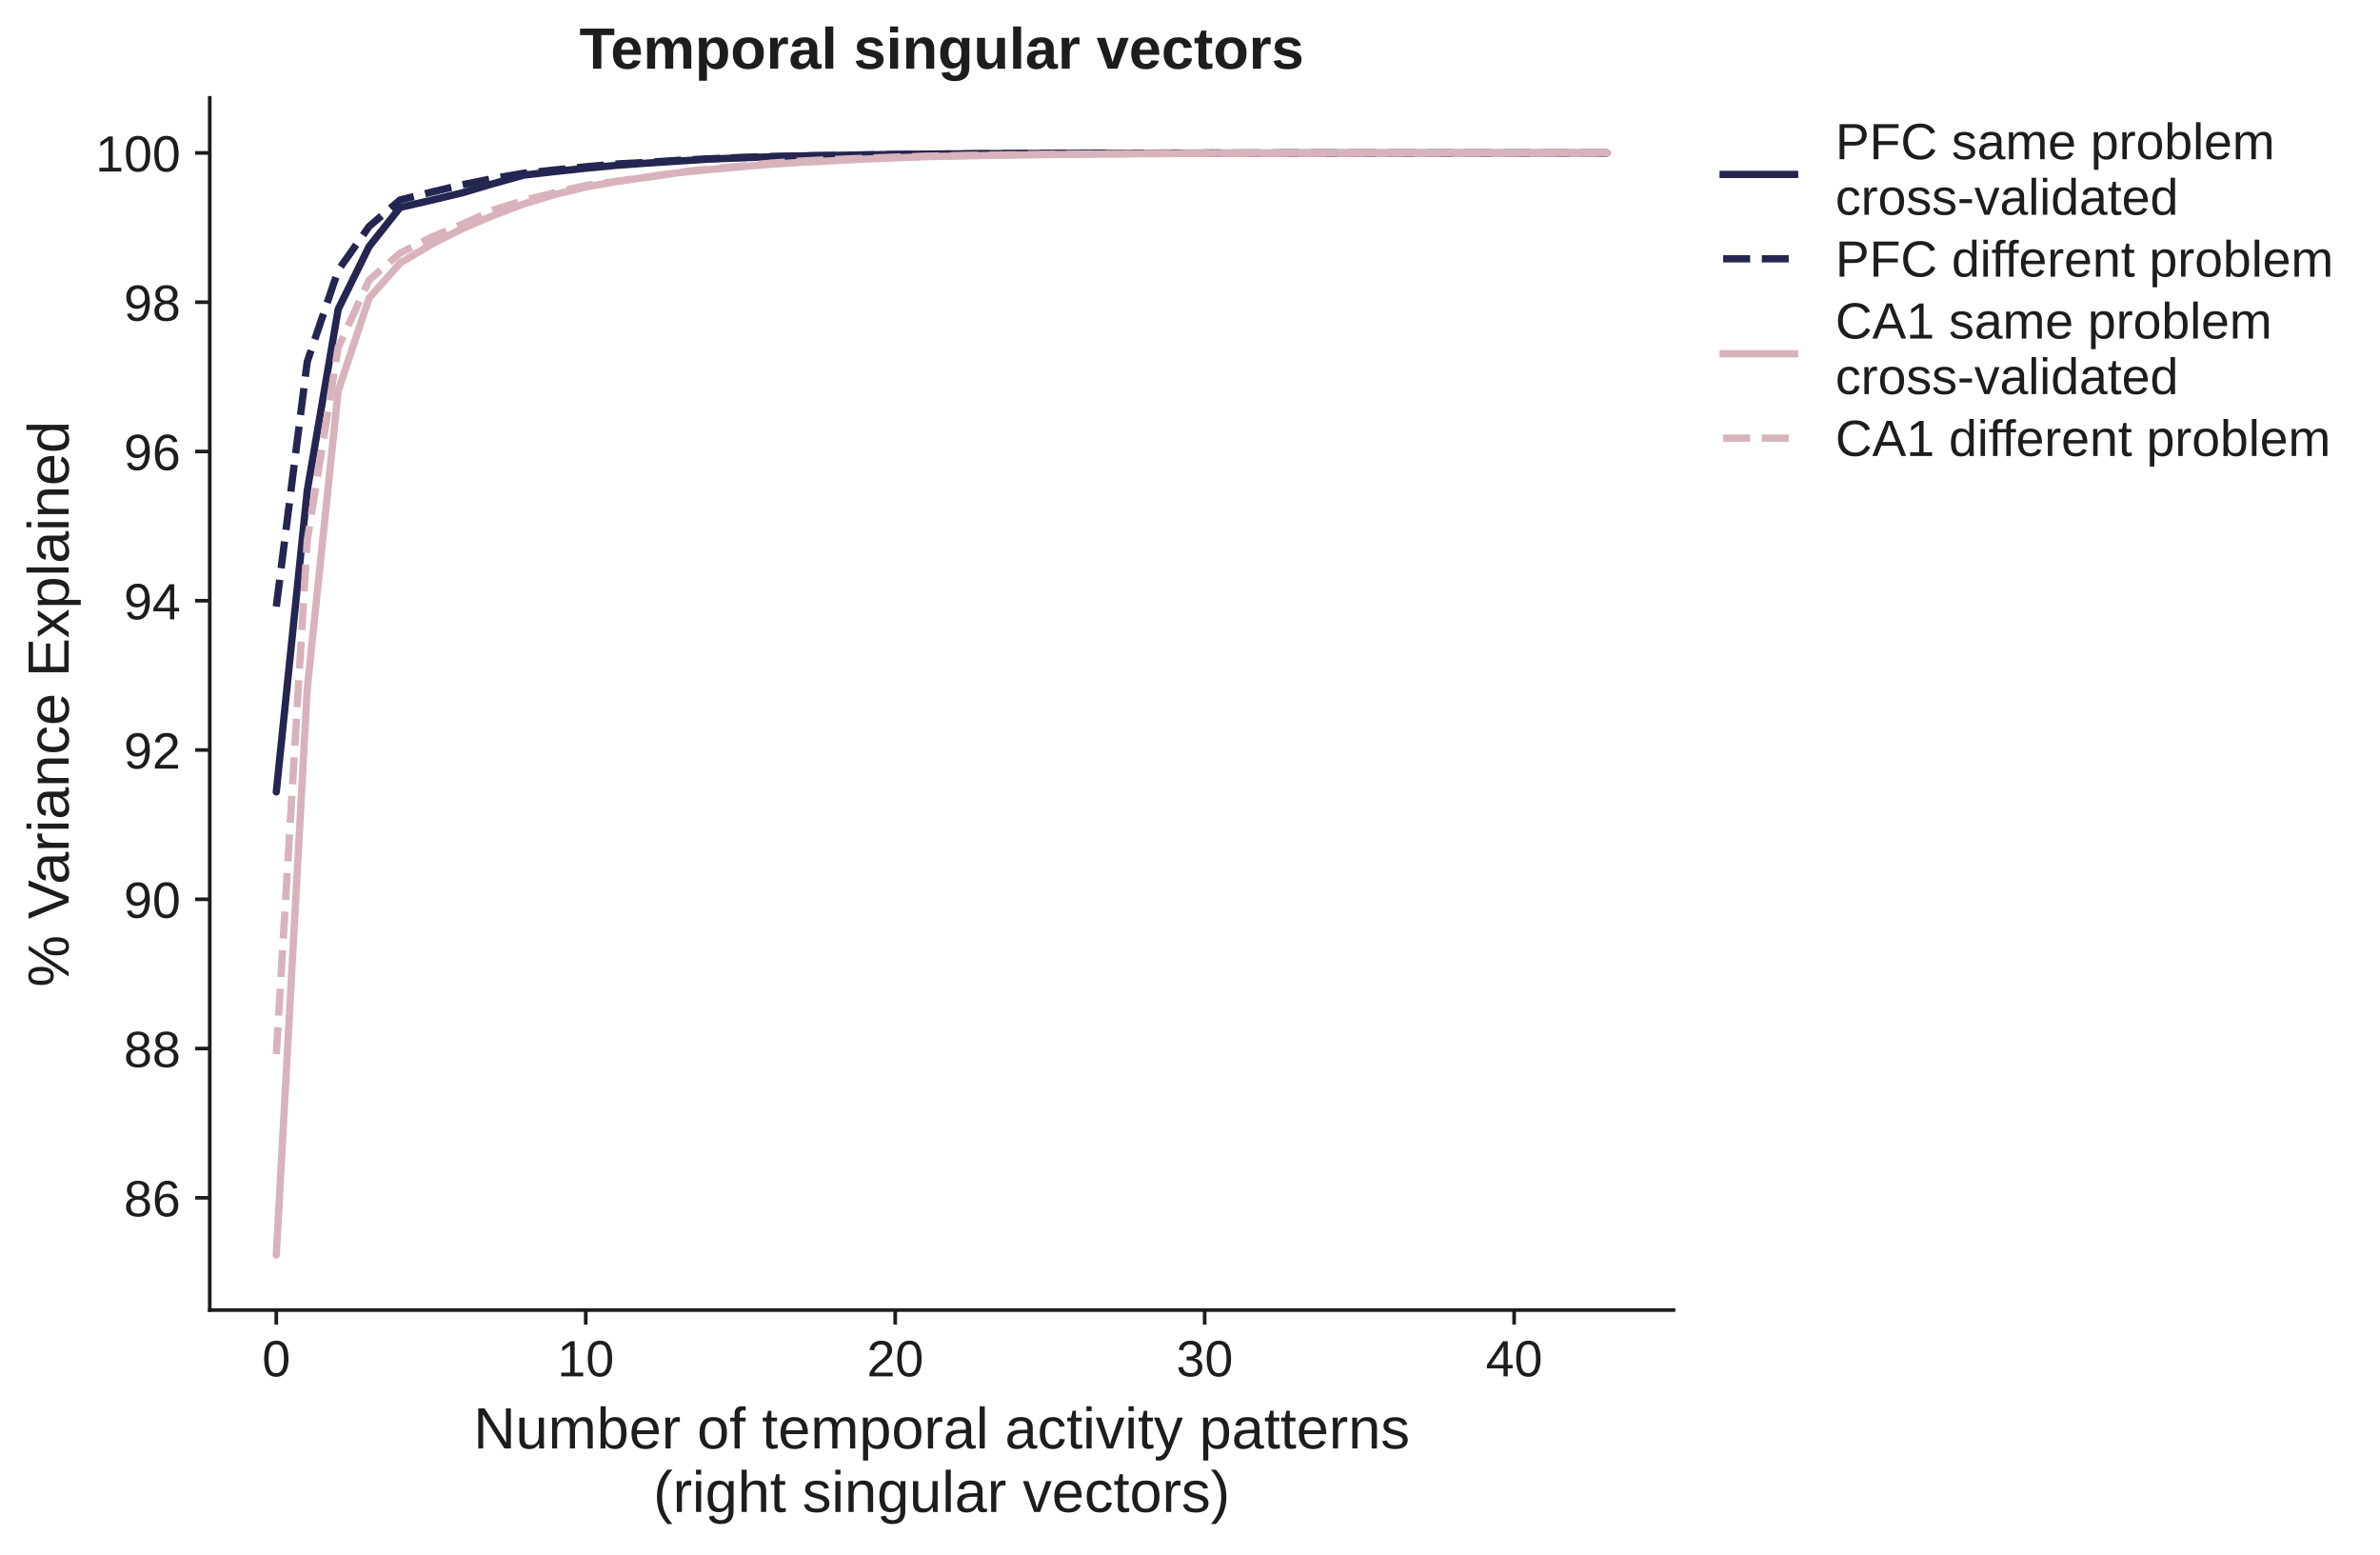
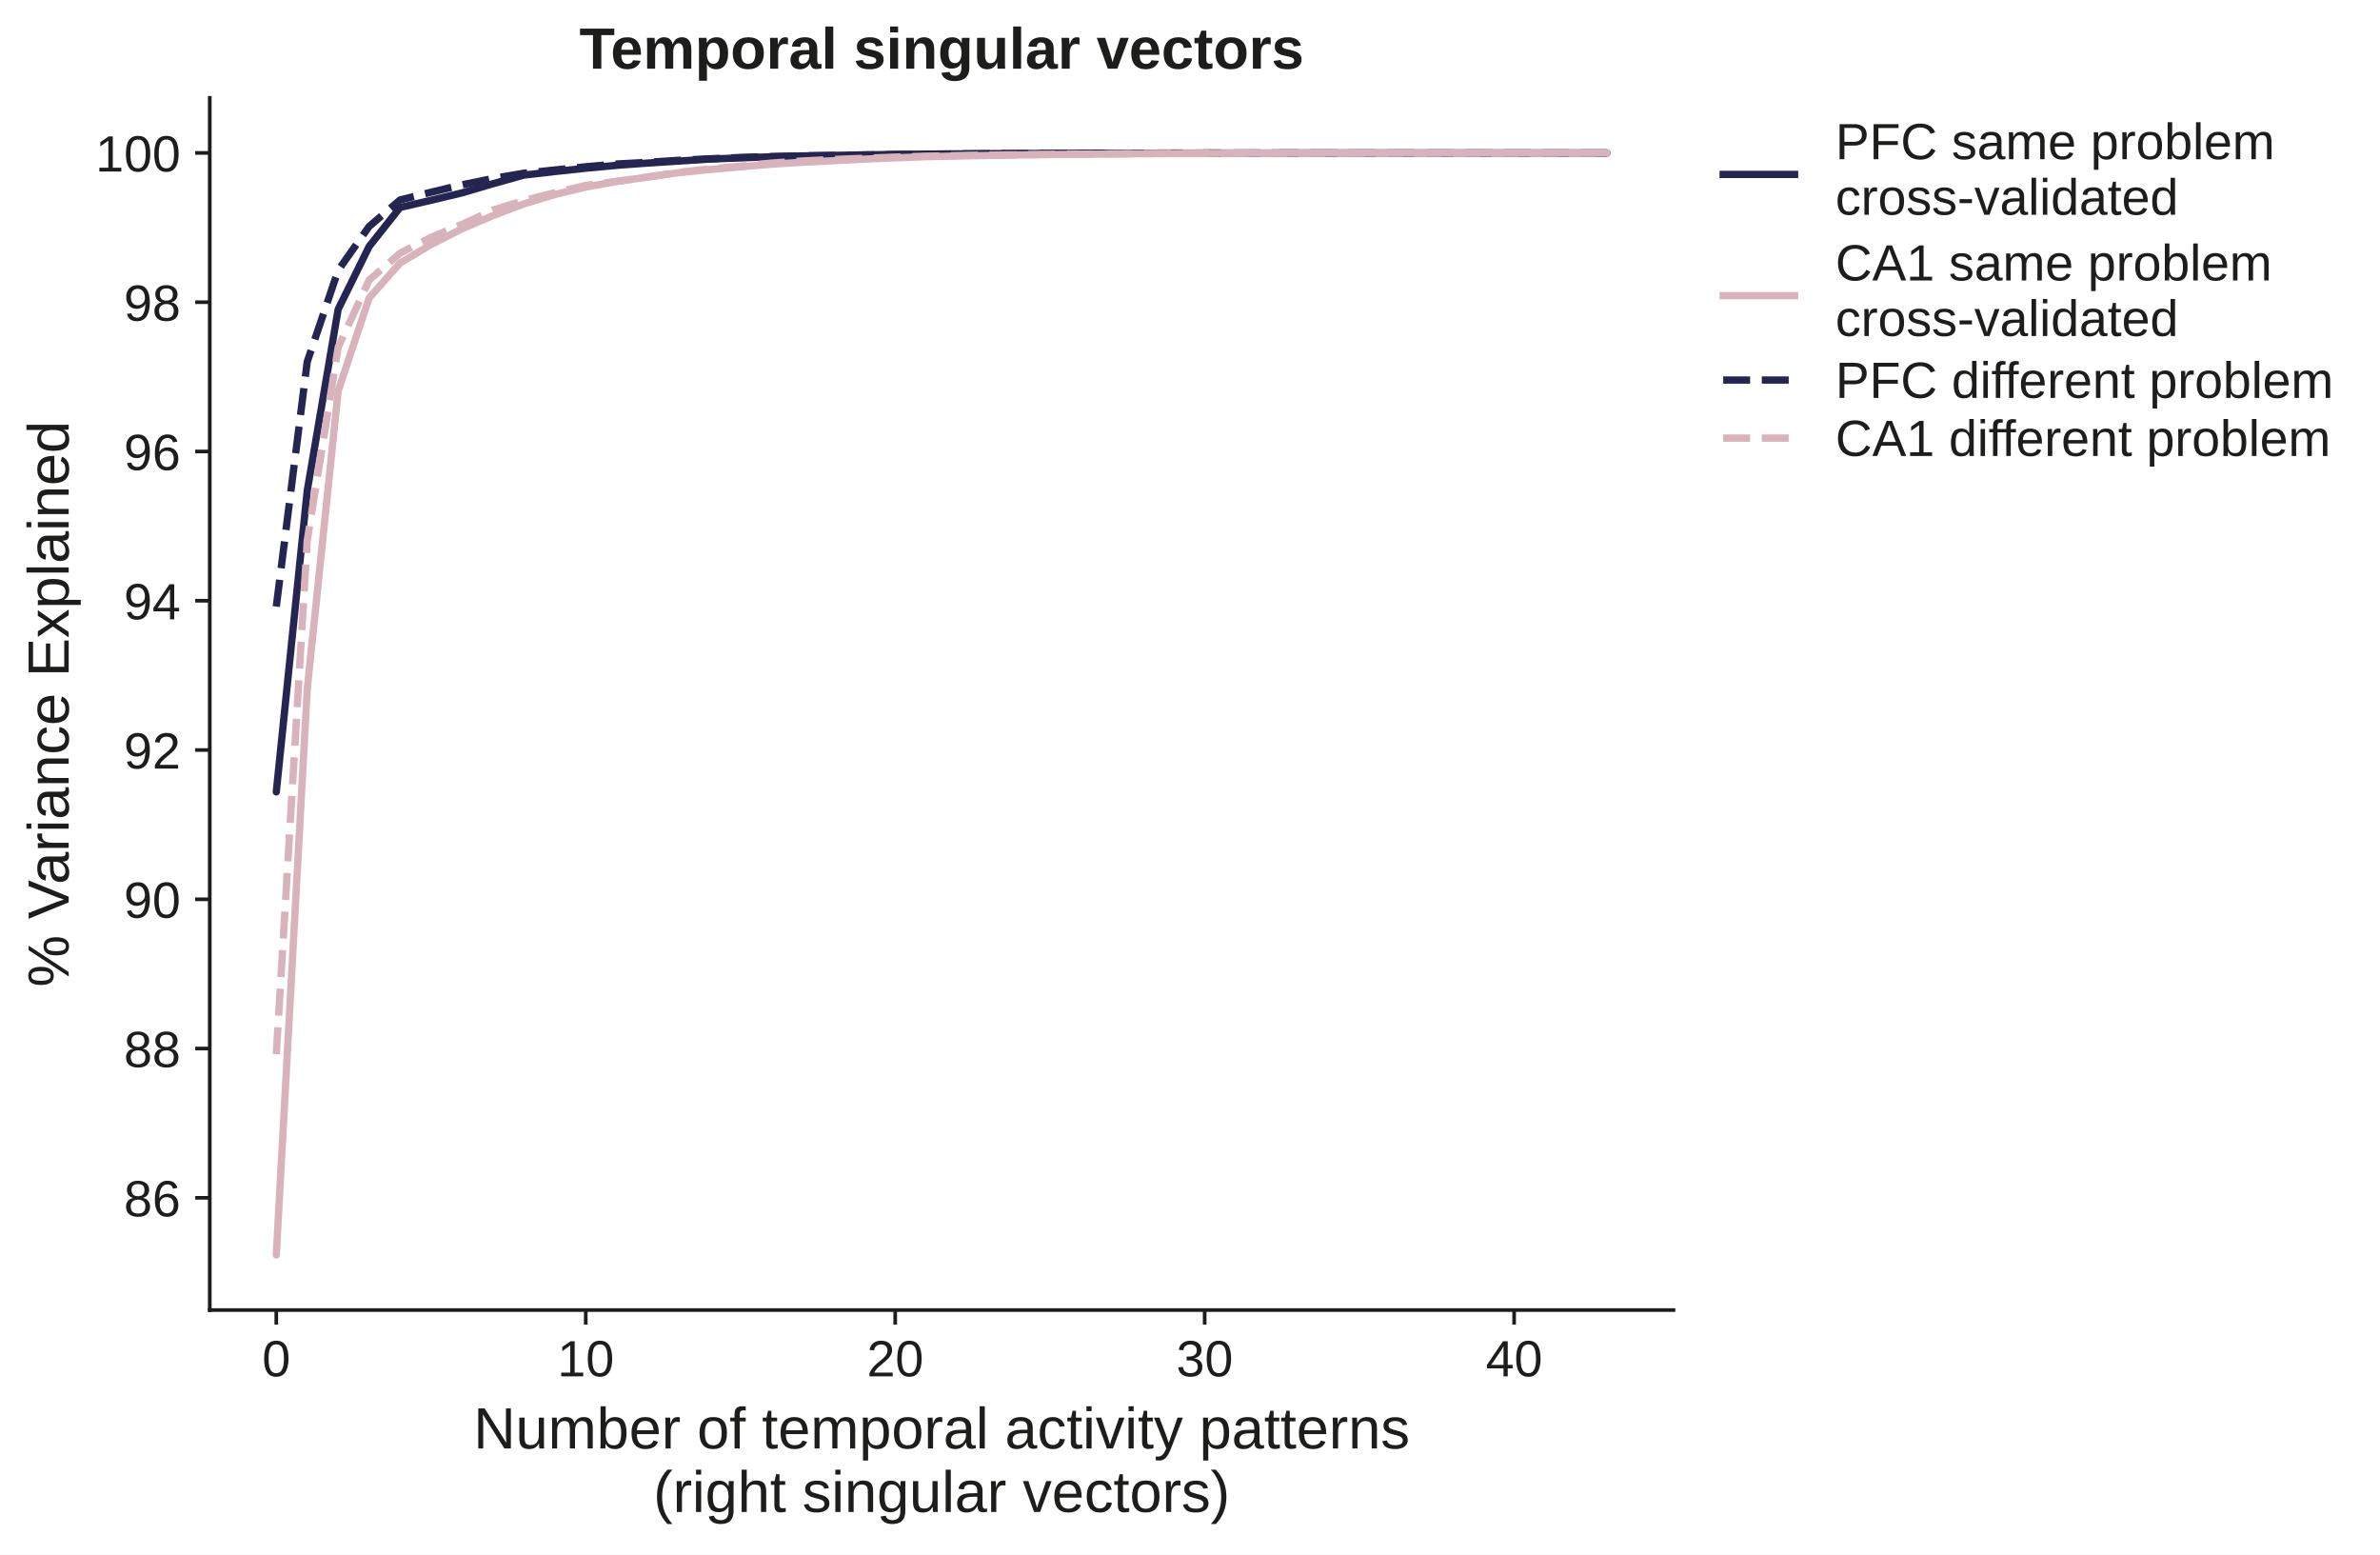
<svg xmlns="http://www.w3.org/2000/svg" xmlns:xlink="http://www.w3.org/1999/xlink" width="326.624pt" height="213.328pt" viewBox="0 0 326.624 213.328" version="1.1">
  <defs>
    <style type="text/css">*{stroke-linejoin: round; stroke-linecap: butt}</style>
  </defs>
  <g id="figure_1">
    <g id="patch_1">
      <path d="M 0 213.328  L 326.624 213.328  L 326.624 0  L 0 0  z " style="fill: #ffffff" />
    </g>
    <g id="axes_1">
      <g id="patch_2">
        <path d="M 28.786 179.744  L 229.666 179.744  L 229.666 13.424  L 28.786 13.424  z " style="fill: #ffffff" />
      </g>
      <g id="matplotlib.axis_1">
        <g id="xtick_1">
          <g id="line2d_1">
            <defs>
-               <path id="md14f2386df" d="M 0 0  L 0 2  " style="stroke: #1d1d1b; stroke-width: 0.5" />
+               <path id="mc80fd43043" d="M 0 0  L 0 2  " style="stroke: #1d1d1b; stroke-width: 0.5" />
            </defs>
            <g>
-               <use xlink:href="#md14f2386df" x="37.917" y="179.744" style="fill: #1d1d1b; stroke: #1d1d1b; stroke-width: 0.5" />
+               <use xlink:href="#mc80fd43043" x="37.917" y="179.744" style="fill: #1d1d1b; stroke: #1d1d1b; stroke-width: 0.5" />
            </g>
          </g>
          <g id="text_1">
            <text style="font-size: 7px; font-family: 'Arial', 'Liberation Sans'; text-anchor: middle; fill: #1d1d1b" x="37.917" y="188.84" transform="rotate(-0 37.91669 188.8404)">0</text>
          </g>
        </g>
        <g id="xtick_2">
          <g id="line2d_2">
            <g>
-               <use xlink:href="#md14f2386df" x="80.386" y="179.744" style="fill: #1d1d1b; stroke: #1d1d1b; stroke-width: 0.5" />
+               <use xlink:href="#mc80fd43043" x="80.386" y="179.744" style="fill: #1d1d1b; stroke: #1d1d1b; stroke-width: 0.5" />
            </g>
          </g>
          <g id="text_2">
            <text style="font-size: 7px; font-family: 'Arial', 'Liberation Sans'; text-anchor: middle; fill: #1d1d1b" x="80.386" y="188.84" transform="rotate(-0 80.38604 188.8404)">10</text>
          </g>
        </g>
        <g id="xtick_3">
          <g id="line2d_3">
            <g>
-               <use xlink:href="#md14f2386df" x="122.855" y="179.744" style="fill: #1d1d1b; stroke: #1d1d1b; stroke-width: 0.5" />
+               <use xlink:href="#mc80fd43043" x="122.855" y="179.744" style="fill: #1d1d1b; stroke: #1d1d1b; stroke-width: 0.5" />
            </g>
          </g>
          <g id="text_3">
            <text style="font-size: 7px; font-family: 'Arial', 'Liberation Sans'; text-anchor: middle; fill: #1d1d1b" x="122.855" y="188.84" transform="rotate(-0 122.8554 188.8404)">20</text>
          </g>
        </g>
        <g id="xtick_4">
          <g id="line2d_4">
            <g>
-               <use xlink:href="#md14f2386df" x="165.325" y="179.744" style="fill: #1d1d1b; stroke: #1d1d1b; stroke-width: 0.5" />
+               <use xlink:href="#mc80fd43043" x="165.325" y="179.744" style="fill: #1d1d1b; stroke: #1d1d1b; stroke-width: 0.5" />
            </g>
          </g>
          <g id="text_4">
            <text style="font-size: 7px; font-family: 'Arial', 'Liberation Sans'; text-anchor: middle; fill: #1d1d1b" x="165.325" y="188.84" transform="rotate(-0 165.3247 188.8404)">30</text>
          </g>
        </g>
        <g id="xtick_5">
          <g id="line2d_5">
            <g>
-               <use xlink:href="#md14f2386df" x="207.794" y="179.744" style="fill: #1d1d1b; stroke: #1d1d1b; stroke-width: 0.5" />
+               <use xlink:href="#mc80fd43043" x="207.794" y="179.744" style="fill: #1d1d1b; stroke: #1d1d1b; stroke-width: 0.5" />
            </g>
          </g>
          <g id="text_5">
            <text style="font-size: 7px; font-family: 'Arial', 'Liberation Sans'; text-anchor: middle; fill: #1d1d1b" x="207.794" y="188.84" transform="rotate(-0 207.7941 188.8404)">40</text>
          </g>
        </g>
        <g id="text_6">
          <text style="font-size: 8px; font-family: 'Arial', 'Liberation Sans'; fill: #1d1d1b" transform="translate(64.98203 198.7374)">Number of temporal activity patterns</text>
          <text style="font-size: 8px; font-family: 'Arial', 'Liberation Sans'; fill: #1d1d1b" transform="translate(89.66016 207.4444)">(right singular vectors)</text>
        </g>
      </g>
      <g id="matplotlib.axis_2">
        <g id="ytick_1">
          <g id="line2d_6">
            <defs>
-               <path id="m94f460507b" d="M 0 0  L -2 0  " style="stroke: #1d1d1b; stroke-width: 0.5" />
+               <path id="m2c8cbcdaf2" d="M 0 0  L -2 0  " style="stroke: #1d1d1b; stroke-width: 0.5" />
            </defs>
            <g>
-               <use xlink:href="#m94f460507b" x="28.786" y="164.344" style="fill: #1d1d1b; stroke: #1d1d1b; stroke-width: 0.5" />
+               <use xlink:href="#m2c8cbcdaf2" x="28.786" y="164.344" style="fill: #1d1d1b; stroke: #1d1d1b; stroke-width: 0.5" />
            </g>
          </g>
          <g id="text_7">
            <text style="font-size: 7px; font-family: 'Arial', 'Liberation Sans'; text-anchor: end; fill: #1d1d1b" x="24.786" y="166.892" transform="rotate(-0 24.78578 166.8919)">86</text>
          </g>
        </g>
        <g id="ytick_2">
          <g id="line2d_7">
            <g>
-               <use xlink:href="#m94f460507b" x="28.786" y="143.864" style="fill: #1d1d1b; stroke: #1d1d1b; stroke-width: 0.5" />
+               <use xlink:href="#m2c8cbcdaf2" x="28.786" y="143.864" style="fill: #1d1d1b; stroke: #1d1d1b; stroke-width: 0.5" />
            </g>
          </g>
          <g id="text_8">
            <text style="font-size: 7px; font-family: 'Arial', 'Liberation Sans'; text-anchor: end; fill: #1d1d1b" x="24.786" y="146.412" transform="rotate(-0 24.78578 146.412)">88</text>
          </g>
        </g>
        <g id="ytick_3">
          <g id="line2d_8">
            <g>
-               <use xlink:href="#m94f460507b" x="28.786" y="123.384" style="fill: #1d1d1b; stroke: #1d1d1b; stroke-width: 0.5" />
+               <use xlink:href="#m2c8cbcdaf2" x="28.786" y="123.384" style="fill: #1d1d1b; stroke: #1d1d1b; stroke-width: 0.5" />
            </g>
          </g>
          <g id="text_9">
            <text style="font-size: 7px; font-family: 'Arial', 'Liberation Sans'; text-anchor: end; fill: #1d1d1b" x="24.786" y="125.932" transform="rotate(-0 24.78578 125.932)">90</text>
          </g>
        </g>
        <g id="ytick_4">
          <g id="line2d_9">
            <g>
-               <use xlink:href="#m94f460507b" x="28.786" y="102.904" style="fill: #1d1d1b; stroke: #1d1d1b; stroke-width: 0.5" />
+               <use xlink:href="#m2c8cbcdaf2" x="28.786" y="102.904" style="fill: #1d1d1b; stroke: #1d1d1b; stroke-width: 0.5" />
            </g>
          </g>
          <g id="text_10">
            <text style="font-size: 7px; font-family: 'Arial', 'Liberation Sans'; text-anchor: end; fill: #1d1d1b" x="24.786" y="105.452" transform="rotate(-0 24.78578 105.4521)">92</text>
          </g>
        </g>
        <g id="ytick_5">
          <g id="line2d_10">
            <g>
-               <use xlink:href="#m94f460507b" x="28.786" y="82.424" style="fill: #1d1d1b; stroke: #1d1d1b; stroke-width: 0.5" />
+               <use xlink:href="#m2c8cbcdaf2" x="28.786" y="82.424" style="fill: #1d1d1b; stroke: #1d1d1b; stroke-width: 0.5" />
            </g>
          </g>
          <g id="text_11">
            <text style="font-size: 7px; font-family: 'Arial', 'Liberation Sans'; text-anchor: end; fill: #1d1d1b" x="24.786" y="84.972" transform="rotate(-0 24.78578 84.97215)">94</text>
          </g>
        </g>
        <g id="ytick_6">
          <g id="line2d_11">
            <g>
-               <use xlink:href="#m94f460507b" x="28.786" y="61.944" style="fill: #1d1d1b; stroke: #1d1d1b; stroke-width: 0.5" />
+               <use xlink:href="#m2c8cbcdaf2" x="28.786" y="61.944" style="fill: #1d1d1b; stroke: #1d1d1b; stroke-width: 0.5" />
            </g>
          </g>
          <g id="text_12">
            <text style="font-size: 7px; font-family: 'Arial', 'Liberation Sans'; text-anchor: end; fill: #1d1d1b" x="24.786" y="64.492" transform="rotate(-0 24.78578 64.49221)">96</text>
          </g>
        </g>
        <g id="ytick_7">
          <g id="line2d_12">
            <g>
-               <use xlink:href="#m94f460507b" x="28.786" y="41.464" style="fill: #1d1d1b; stroke: #1d1d1b; stroke-width: 0.5" />
+               <use xlink:href="#m2c8cbcdaf2" x="28.786" y="41.464" style="fill: #1d1d1b; stroke: #1d1d1b; stroke-width: 0.5" />
            </g>
          </g>
          <g id="text_13">
            <text style="font-size: 7px; font-family: 'Arial', 'Liberation Sans'; text-anchor: end; fill: #1d1d1b" x="24.786" y="44.012" transform="rotate(-0 24.78578 44.01226)">98</text>
          </g>
        </g>
        <g id="ytick_8">
          <g id="line2d_13">
            <g>
-               <use xlink:href="#m94f460507b" x="28.786" y="20.984" style="fill: #1d1d1b; stroke: #1d1d1b; stroke-width: 0.5" />
+               <use xlink:href="#m2c8cbcdaf2" x="28.786" y="20.984" style="fill: #1d1d1b; stroke: #1d1d1b; stroke-width: 0.5" />
            </g>
          </g>
          <g id="text_14">
            <text style="font-size: 7px; font-family: 'Arial', 'Liberation Sans'; text-anchor: end; fill: #1d1d1b" x="24.786" y="23.532" transform="rotate(-0 24.78578 23.53231)">100</text>
          </g>
        </g>
        <g id="text_15">
          <text style="font-size: 8px; font-family: 'Arial', 'Liberation Sans'; text-anchor: middle; fill: #1d1d1b" x="9.424" y="96.584" transform="rotate(-90 9.424219 96.58422)">% Variance Explained</text>
        </g>
      </g>
      <g id="line2d_14">
-         <path d="M 37.917 108.651  L 42.164 67.328  L 46.411 42.429  L 50.657 33.819  L 54.904 28.464  L 59.151 27.477  L 63.398 26.466  L 67.645 25.21  L 71.892 24.023  L 76.139 23.536  L 80.386 23.079  L 84.633 22.683  L 88.88 22.372  L 93.127 22.101  L 97.374 21.828  L 101.621 21.659  L 105.868 21.514  L 110.115 21.39  L 114.362 21.319  L 118.608 21.249  L 122.855 21.185  L 127.102 21.139  L 131.349 21.108  L 135.596 21.08  L 139.843 21.062  L 144.09 21.042  L 148.337 21.029  L 152.584 21.019  L 156.831 21.011  L 161.078 21.004  L 165.325 20.999  L 169.572 20.995  L 173.819 20.991  L 178.066 20.989  L 182.312 20.988  L 186.559 20.987  L 190.806 20.986  L 195.053 20.985  L 199.3 20.985  L 203.547 20.985  L 207.794 20.984  L 212.041 20.984  L 216.288 20.984  L 220.535 20.984  " clip-path="url(#p9086493924)" style="fill: none; stroke: #252552; stroke-linecap: round" />
+         <path d="M 37.917 108.651  L 42.164 67.328  L 46.411 42.429  L 50.657 33.819  L 54.904 28.464  L 59.151 27.477  L 63.398 26.466  L 67.645 25.21  L 71.892 24.023  L 76.139 23.536  L 80.386 23.079  L 84.633 22.683  L 88.88 22.372  L 93.127 22.101  L 97.374 21.828  L 101.621 21.659  L 105.868 21.514  L 110.115 21.39  L 114.362 21.319  L 118.608 21.249  L 122.855 21.185  L 127.102 21.139  L 131.349 21.108  L 135.596 21.08  L 139.843 21.062  L 144.09 21.042  L 148.337 21.029  L 152.584 21.019  L 156.831 21.011  L 161.078 21.004  L 165.325 20.999  L 169.572 20.995  L 173.819 20.991  L 178.066 20.989  L 182.312 20.988  L 186.559 20.987  L 190.806 20.986  L 195.053 20.985  L 199.3 20.985  L 203.547 20.985  L 207.794 20.984  L 212.041 20.984  L 216.288 20.984  L 220.535 20.984  " clip-path="url(#p09b8880521)" style="fill: none; stroke: #252552; stroke-linecap: round" />
      </g>
      <g id="line2d_15">
-         <path d="M 37.917 83.223  L 42.164 49.631  L 46.411 37.087  L 50.657 31.071  L 54.904 27.433  L 59.151 26.373  L 63.398 25.357  L 67.645 24.489  L 71.892 23.767  L 76.139 23.322  L 80.386 22.882  L 84.633 22.5  L 88.88 22.272  L 93.127 21.994  L 97.374 21.788  L 101.621 21.601  L 105.868 21.474  L 110.115 21.385  L 114.362 21.33  L 118.608 21.255  L 122.855 21.202  L 127.102 21.156  L 131.349 21.12  L 135.596 21.086  L 139.843 21.063  L 144.09 21.043  L 148.337 21.031  L 152.584 21.019  L 156.831 21.01  L 161.078 21.004  L 165.325 20.999  L 169.572 20.994  L 173.819 20.991  L 178.066 20.989  L 182.312 20.988  L 186.559 20.986  L 190.806 20.986  L 195.053 20.985  L 199.3 20.985  L 203.547 20.985  L 207.794 20.984  L 212.041 20.984  L 216.288 20.984  L 220.535 20.984  " clip-path="url(#p9086493924)" style="fill: none; stroke-dasharray: 3.7,1.6; stroke-dashoffset: 0; stroke: #252552" />
+         <path d="M 37.917 83.223  L 42.164 49.631  L 46.411 37.087  L 50.657 31.071  L 54.904 27.433  L 59.151 26.373  L 63.398 25.357  L 67.645 24.489  L 71.892 23.767  L 76.139 23.322  L 80.386 22.882  L 84.633 22.5  L 88.88 22.272  L 93.127 21.994  L 97.374 21.788  L 101.621 21.601  L 105.868 21.474  L 110.115 21.385  L 114.362 21.33  L 118.608 21.255  L 122.855 21.202  L 127.102 21.156  L 131.349 21.12  L 135.596 21.086  L 139.843 21.063  L 144.09 21.043  L 148.337 21.031  L 152.584 21.019  L 156.831 21.01  L 161.078 21.004  L 165.325 20.999  L 169.572 20.994  L 173.819 20.991  L 178.066 20.989  L 182.312 20.988  L 186.559 20.986  L 190.806 20.986  L 195.053 20.985  L 199.3 20.985  L 203.547 20.985  L 207.794 20.984  L 212.041 20.984  L 216.288 20.984  L 220.535 20.984  " clip-path="url(#p09b8880521)" style="fill: none; stroke-dasharray: 3.7,1.6; stroke-dashoffset: 0; stroke: #252552" />
      </g>
      <g id="line2d_16">
-         <path d="M 37.917 172.184  L 42.164 94.546  L 46.411 53.637  L 50.657 40.889  L 54.904 36.089  L 59.151 33.554  L 63.398 31.394  L 67.645 29.588  L 71.892 27.972  L 76.139 26.688  L 80.386 25.665  L 84.633 24.899  L 88.88 24.294  L 93.127 23.693  L 97.374 23.26  L 101.621 22.89  L 105.868 22.532  L 110.115 22.26  L 114.362 22.053  L 118.608 21.833  L 122.855 21.659  L 127.102 21.497  L 131.349 21.407  L 135.596 21.331  L 139.843 21.259  L 144.09 21.201  L 148.337 21.165  L 152.584 21.127  L 156.831 21.086  L 161.078 21.063  L 165.325 21.042  L 169.572 21.024  L 173.819 21.016  L 178.066 21.006  L 182.312 21  L 186.559 20.994  L 190.806 20.991  L 195.053 20.989  L 199.3 20.988  L 203.547 20.986  L 207.794 20.985  L 212.041 20.985  L 216.288 20.985  L 220.535 20.984  " clip-path="url(#p9086493924)" style="fill: none; stroke: #d8b3bb; stroke-linecap: round" />
+         <path d="M 37.917 172.184  L 42.164 94.546  L 46.411 53.637  L 50.657 40.889  L 54.904 36.089  L 59.151 33.554  L 63.398 31.394  L 67.645 29.588  L 71.892 27.972  L 76.139 26.688  L 80.386 25.665  L 84.633 24.899  L 88.88 24.294  L 93.127 23.693  L 97.374 23.26  L 101.621 22.89  L 105.868 22.532  L 110.115 22.26  L 114.362 22.053  L 118.608 21.833  L 122.855 21.659  L 127.102 21.497  L 131.349 21.407  L 135.596 21.331  L 139.843 21.259  L 144.09 21.201  L 148.337 21.165  L 152.584 21.127  L 156.831 21.086  L 161.078 21.063  L 165.325 21.042  L 169.572 21.024  L 173.819 21.016  L 178.066 21.006  L 182.312 21  L 186.559 20.994  L 190.806 20.991  L 195.053 20.989  L 199.3 20.988  L 203.547 20.986  L 207.794 20.985  L 212.041 20.985  L 216.288 20.985  L 220.535 20.984  " clip-path="url(#p09b8880521)" style="fill: none; stroke: #d8b3bb; stroke-linecap: round" />
      </g>
      <g id="line2d_17">
-         <path d="M 37.917 144.635  L 42.164 74.162  L 46.411 47.652  L 50.657 38.426  L 54.904 34.733  L 59.151 32.564  L 63.398 30.791  L 67.645 28.826  L 71.892 27.508  L 76.139 26.436  L 80.386 25.441  L 84.633 24.877  L 88.88 24.289  L 93.127 23.644  L 97.374 23.171  L 101.621 22.786  L 105.868 22.373  L 110.115 22.085  L 114.362 21.88  L 118.608 21.717  L 122.855 21.556  L 127.102 21.432  L 131.349 21.346  L 135.596 21.279  L 139.843 21.232  L 144.09 21.184  L 148.337 21.147  L 152.584 21.106  L 156.831 21.077  L 161.078 21.058  L 165.325 21.041  L 169.572 21.022  L 173.819 21.014  L 178.066 21.006  L 182.312 21  L 186.559 20.992  L 190.806 20.99  L 195.053 20.988  L 199.3 20.987  L 203.547 20.986  L 207.794 20.985  L 212.041 20.985  L 216.288 20.984  L 220.535 20.984  " clip-path="url(#p9086493924)" style="fill: none; stroke-dasharray: 3.7,1.6; stroke-dashoffset: 0; stroke: #d8b3bb" />
+         <path d="M 37.917 144.635  L 42.164 74.162  L 46.411 47.652  L 50.657 38.426  L 54.904 34.733  L 59.151 32.564  L 63.398 30.791  L 67.645 28.826  L 71.892 27.508  L 76.139 26.436  L 80.386 25.441  L 84.633 24.877  L 88.88 24.289  L 93.127 23.644  L 97.374 23.171  L 101.621 22.786  L 105.868 22.373  L 110.115 22.085  L 114.362 21.88  L 118.608 21.717  L 122.855 21.556  L 127.102 21.432  L 131.349 21.346  L 135.596 21.279  L 139.843 21.232  L 144.09 21.184  L 148.337 21.147  L 152.584 21.106  L 156.831 21.077  L 161.078 21.058  L 165.325 21.041  L 169.572 21.022  L 173.819 21.014  L 178.066 21.006  L 182.312 21  L 186.559 20.992  L 190.806 20.99  L 195.053 20.988  L 199.3 20.987  L 203.547 20.986  L 207.794 20.985  L 212.041 20.985  L 216.288 20.984  L 220.535 20.984  " clip-path="url(#p09b8880521)" style="fill: none; stroke-dasharray: 3.7,1.6; stroke-dashoffset: 0; stroke: #d8b3bb" />
      </g>
      <g id="patch_3">
        <path d="M 28.786 179.744  L 28.786 13.424  " style="fill: none; stroke: #1d1d1b; stroke-width: 0.5; stroke-linejoin: miter; stroke-linecap: square" />
      </g>
      <g id="patch_4">
        <path d="M 28.786 179.744  L 229.666 179.744  " style="fill: none; stroke: #1d1d1b; stroke-width: 0.5; stroke-linejoin: miter; stroke-linecap: square" />
      </g>
      <g id="text_16">
        <text style="font-weight: 700; font-size: 8px; font-family: 'Arial', 'Liberation Sans'; text-anchor: middle; fill: #1d1d1b" x="129.226" y="9.424" transform="rotate(-0 129.2258 9.424219)">Temporal singular vectors</text>
      </g>
      <g id="legend_1">
        <g id="line2d_18">
          <path d="M 236.483 23.929  L 241.383 23.929  L 246.283 23.929  " style="fill: none; stroke: #252552; stroke-linecap: square" />
        </g>
        <g id="text_17">
          <text style="font-size: 7px; font-family: 'Arial', 'Liberation Sans'; fill: #1d1d1b" transform="translate(251.8834 21.84507)">PFC same problem</text>
          <text style="font-size: 7px; font-family: 'Arial', 'Liberation Sans'; fill: #1d1d1b" transform="translate(251.8834 29.46372)">cross-validated</text>
        </g>
        <g id="line2d_19">
-           <path d="M 236.483 35.508  L 241.383 35.508  L 246.283 35.508  " style="fill: none; stroke-dasharray: 3.7,1.6; stroke-dashoffset: 0; stroke: #252552" />
+           <path d="M 236.483 40.567  L 241.383 40.567  L 246.283 40.567  " style="fill: none; stroke: #d8b3bb; stroke-linecap: square" />
        </g>
        <g id="text_18">
-           <text style="font-size: 7px; font-family: 'Arial', 'Liberation Sans'; text-anchor: start; fill: #1d1d1b" x="251.883" y="37.958" transform="rotate(-0 251.8834 37.95772)">PFC different problem</text>
+           <text style="font-size: 7px; font-family: 'Arial', 'Liberation Sans'; fill: #1d1d1b" transform="translate(251.8834 38.48237)">CA1 same problem</text>
+           <text style="font-size: 7px; font-family: 'Arial', 'Liberation Sans'; fill: #1d1d1b" transform="translate(251.8834 46.10102)">cross-validated</text>
        </g>
        <g id="line2d_20">
-           <path d="M 236.483 48.536  L 241.383 48.536  L 246.283 48.536  " style="fill: none; stroke: #d8b3bb; stroke-linecap: square" />
+           <path d="M 236.483 52.145  L 241.383 52.145  L 246.283 52.145  " style="fill: none; stroke-dasharray: 3.7,1.6; stroke-dashoffset: 0; stroke: #252552" />
        </g>
        <g id="text_19">
-           <text style="font-size: 7px; font-family: 'Arial', 'Liberation Sans'; fill: #1d1d1b" transform="translate(251.8834 46.45171)">CA1 same problem</text>
-           <text style="font-size: 7px; font-family: 'Arial', 'Liberation Sans'; fill: #1d1d1b" transform="translate(251.8834 54.07036)">cross-validated</text>
+           <text style="font-size: 7px; font-family: 'Arial', 'Liberation Sans'; text-anchor: start; fill: #1d1d1b" x="251.883" y="54.595" transform="rotate(-0 251.8834 54.59502)">PFC different problem</text>
        </g>
        <g id="line2d_21">
          <path d="M 236.483 60.114  L 241.383 60.114  L 246.283 60.114  " style="fill: none; stroke-dasharray: 3.7,1.6; stroke-dashoffset: 0; stroke: #d8b3bb" />
        </g>
        <g id="text_20">
          <text style="font-size: 7px; font-family: 'Arial', 'Liberation Sans'; text-anchor: start; fill: #1d1d1b" x="251.883" y="62.564" transform="rotate(-0 251.8834 62.56435)">CA1 different problem</text>
        </g>
      </g>
    </g>
  </g>
  <defs>
-     <clipPath id="p9086493924">
+     <clipPath id="p09b8880521">
      <rect x="28.786" y="13.424" width="200.88" height="166.32" />
    </clipPath>
  </defs>
</svg>
